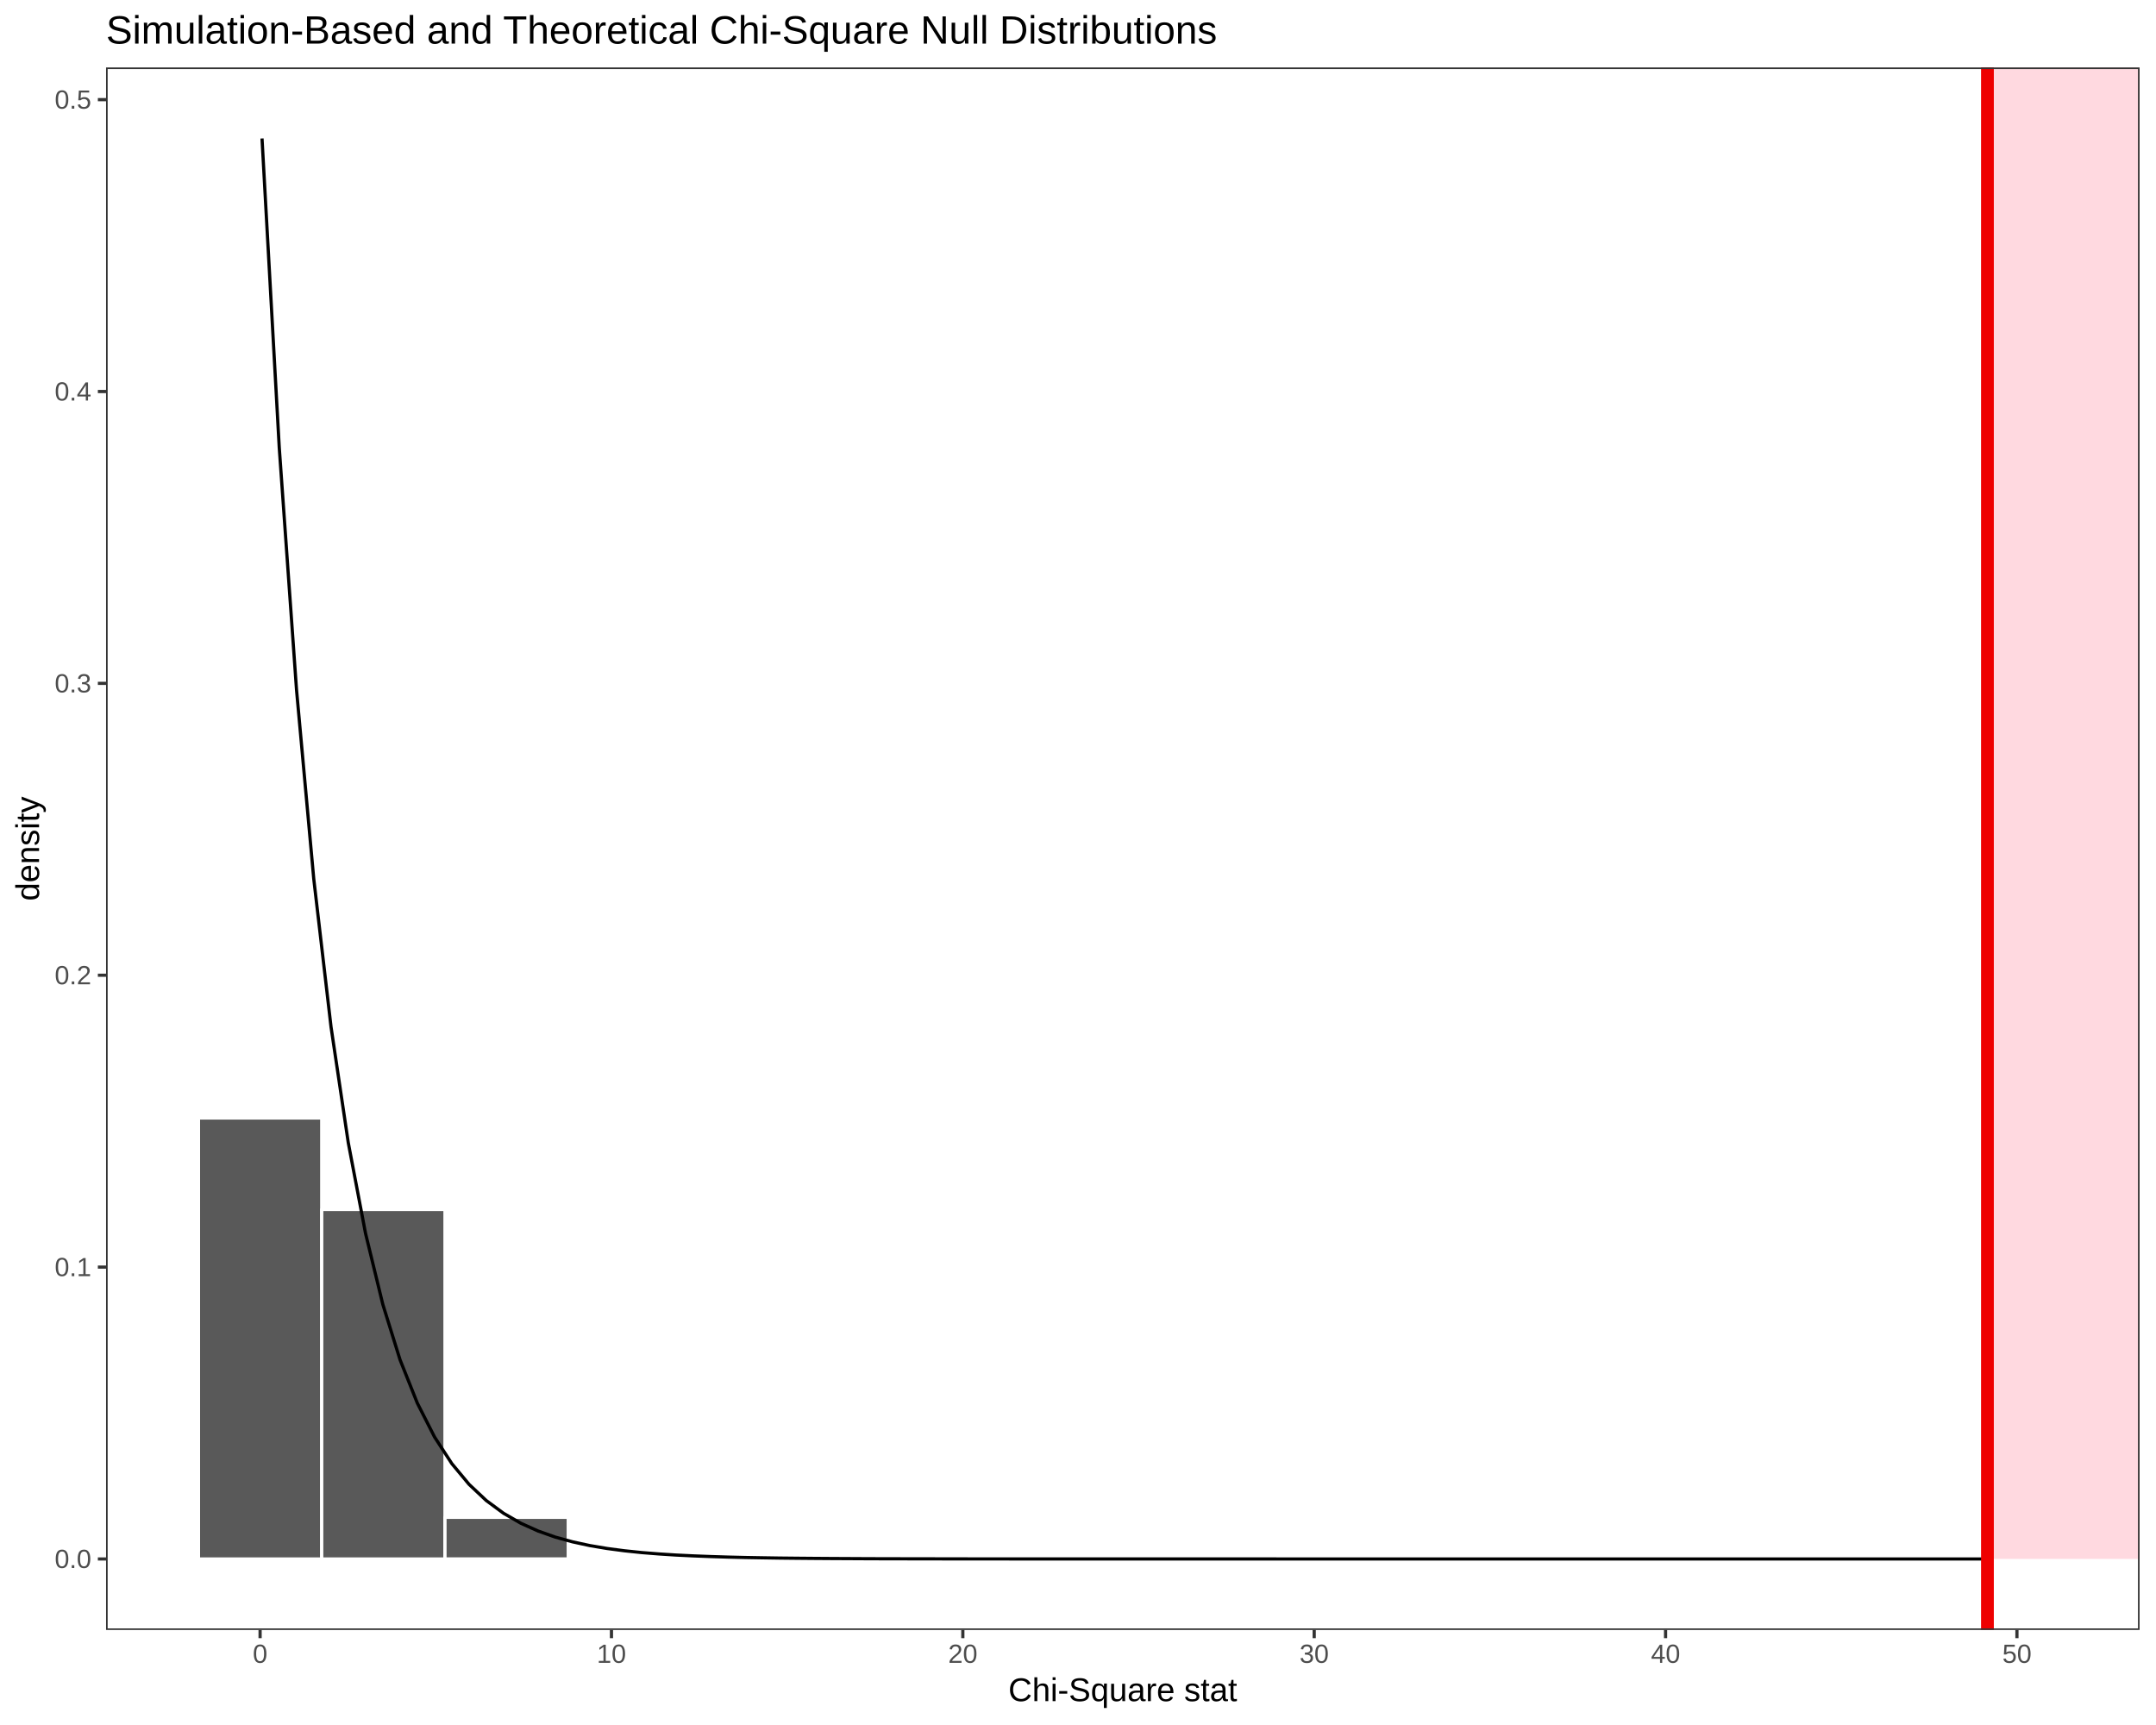
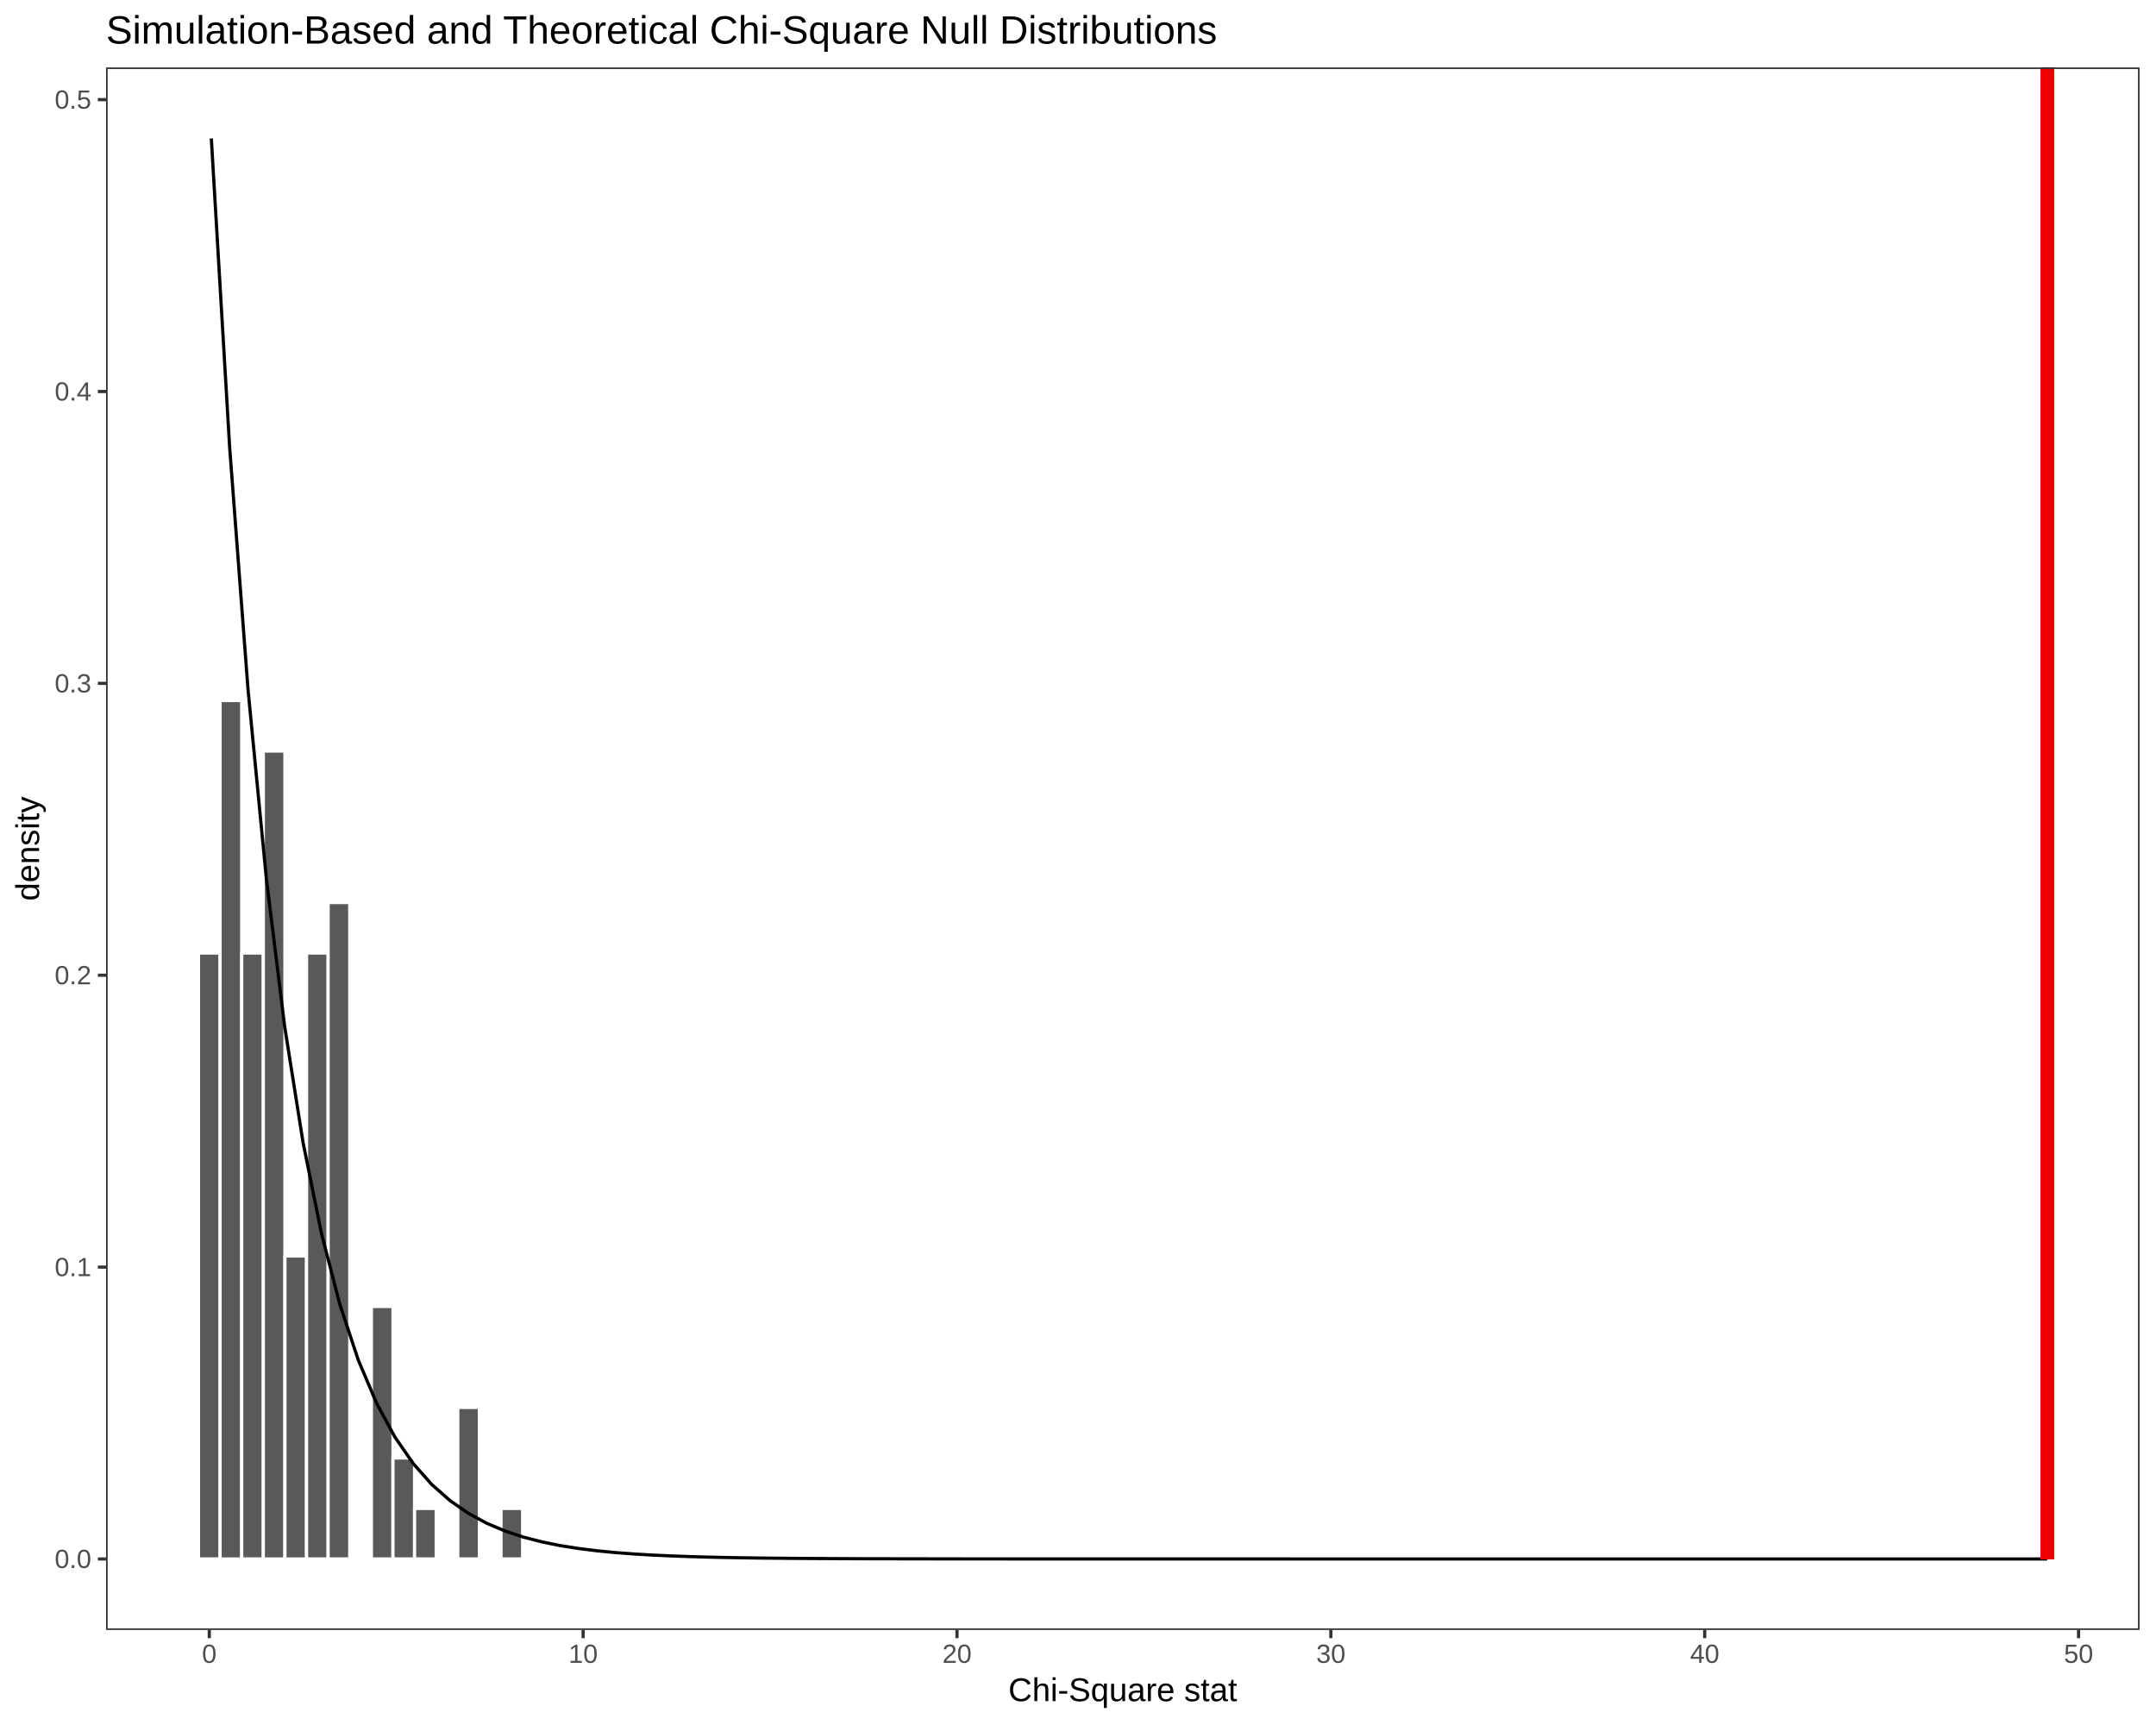
<svg xmlns="http://www.w3.org/2000/svg" viewBox="0 0 720.00 576.00">
  <defs>
    <style type="text/css">
    line, polyline, polygon, path, rect, circle {
      fill: none;
      stroke: #000000;
      stroke-linecap: round;
      stroke-linejoin: round;
      stroke-miterlimit: 10.00;
    }
  </style>
  </defs>
  <rect width="100%" height="100%" style="stroke: none; fill: #FFFFFF;" />
  <rect x="0.00" y="0.00" width="720.00" height="576.00" style="stroke-width: 1.07; stroke: #FFFFFF; fill: #FFFFFF;" />
  <defs>
    <clipPath id="cpMzUuNDJ8NzE0LjUyfDU0NC4yN3wyMi41Mg==">
      <rect x="35.42" y="22.52" width="679.10" height="521.75" />
    </clipPath>
  </defs>
  <rect x="35.42" y="22.52" width="679.10" height="521.75" style="stroke-width: 1.07; stroke: none; fill: #FFFFFF;" clip-path="url(#cpMzUuNDJ8NzE0LjUyfDU0NC4yN3wyMi41Mg==)" />
-   <rect x="66.28" y="373.30" width="41.16" height="147.26" style="stroke-width: 1.07; stroke: #FFFFFF; stroke-linecap: butt; fill: #595959;" clip-path="url(#cpMzUuNDJ8NzE0LjUyfDU0NC4yN3wyMi41Mg==)" />
-   <rect x="107.44" y="403.86" width="41.16" height="116.70" style="stroke-width: 1.07; stroke: #FFFFFF; stroke-linecap: butt; fill: #595959;" clip-path="url(#cpMzUuNDJ8NzE0LjUyfDU0NC4yN3wyMi41Mg==)" />
-   <rect x="148.60" y="506.66" width="41.16" height="13.89" style="stroke-width: 1.07; stroke: #FFFFFF; stroke-linecap: butt; fill: #595959;" clip-path="url(#cpMzUuNDJ8NzE0LjUyfDU0NC4yN3wyMi41Mg==)" />
-   <rect x="189.76" y="520.56" width="41.16" height="0.00" style="stroke-width: 1.07; stroke: #FFFFFF; stroke-linecap: butt; fill: #595959;" clip-path="url(#cpMzUuNDJ8NzE0LjUyfDU0NC4yN3wyMi41Mg==)" />
-   <rect x="230.92" y="520.56" width="41.16" height="0.00" style="stroke-width: 1.07; stroke: #FFFFFF; stroke-linecap: butt; fill: #595959;" clip-path="url(#cpMzUuNDJ8NzE0LjUyfDU0NC4yN3wyMi41Mg==)" />
-   <rect x="272.07" y="520.56" width="41.16" height="0.00" style="stroke-width: 1.07; stroke: #FFFFFF; stroke-linecap: butt; fill: #595959;" clip-path="url(#cpMzUuNDJ8NzE0LjUyfDU0NC4yN3wyMi41Mg==)" />
-   <rect x="313.23" y="520.56" width="41.16" height="0.00" style="stroke-width: 1.07; stroke: #FFFFFF; stroke-linecap: butt; fill: #595959;" clip-path="url(#cpMzUuNDJ8NzE0LjUyfDU0NC4yN3wyMi41Mg==)" />
-   <rect x="354.39" y="520.56" width="41.16" height="0.00" style="stroke-width: 1.07; stroke: #FFFFFF; stroke-linecap: butt; fill: #595959;" clip-path="url(#cpMzUuNDJ8NzE0LjUyfDU0NC4yN3wyMi41Mg==)" />
-   <rect x="395.55" y="520.56" width="41.16" height="0.00" style="stroke-width: 1.07; stroke: #FFFFFF; stroke-linecap: butt; fill: #595959;" clip-path="url(#cpMzUuNDJ8NzE0LjUyfDU0NC4yN3wyMi41Mg==)" />
-   <rect x="436.71" y="520.56" width="41.16" height="0.00" style="stroke-width: 1.07; stroke: #FFFFFF; stroke-linecap: butt; fill: #595959;" clip-path="url(#cpMzUuNDJ8NzE0LjUyfDU0NC4yN3wyMi41Mg==)" />
-   <rect x="477.86" y="520.56" width="41.16" height="0.00" style="stroke-width: 1.07; stroke: #FFFFFF; stroke-linecap: butt; fill: #595959;" clip-path="url(#cpMzUuNDJ8NzE0LjUyfDU0NC4yN3wyMi41Mg==)" />
-   <rect x="519.02" y="520.56" width="41.16" height="0.00" style="stroke-width: 1.07; stroke: #FFFFFF; stroke-linecap: butt; fill: #595959;" clip-path="url(#cpMzUuNDJ8NzE0LjUyfDU0NC4yN3wyMi41Mg==)" />
-   <rect x="560.18" y="520.56" width="41.16" height="0.00" style="stroke-width: 1.07; stroke: #FFFFFF; stroke-linecap: butt; fill: #595959;" clip-path="url(#cpMzUuNDJ8NzE0LjUyfDU0NC4yN3wyMi41Mg==)" />
-   <rect x="601.34" y="520.56" width="41.16" height="0.00" style="stroke-width: 1.07; stroke: #FFFFFF; stroke-linecap: butt; fill: #595959;" clip-path="url(#cpMzUuNDJ8NzE0LjUyfDU0NC4yN3wyMi41Mg==)" />
-   <rect x="642.49" y="520.56" width="41.16" height="0.00" style="stroke-width: 1.07; stroke: #FFFFFF; stroke-linecap: butt; fill: #595959;" clip-path="url(#cpMzUuNDJ8NzE0LjUyfDU0NC4yN3wyMi41Mg==)" />
-   <polyline points="87.50,46.24 93.26,149.50 99.02,230.28 104.78,293.48 110.55,342.92 116.31,381.59 122.07,411.84 127.83,435.51 133.59,454.03 139.36,468.51 145.12,479.84 150.88,488.71 156.64,495.64 162.40,501.06 168.17,505.31 173.93,508.63 179.69,511.22 185.45,513.26 191.21,514.84 196.98,516.09 202.74,517.06 208.50,517.82 214.26,518.42 220.02,518.88 225.79,519.25 231.55,519.53 237.31,519.75 243.07,519.93 248.84,520.07 254.60,520.17 260.36,520.26 266.12,520.32 271.88,520.37 277.65,520.41 283.41,520.44 289.17,520.47 294.93,520.49 300.69,520.50 306.46,520.51 312.22,520.52 317.98,520.53 323.74,520.54 329.50,520.54 335.27,520.54 341.03,520.55 346.79,520.55 352.55,520.55 358.32,520.55 364.08,520.55 369.84,520.55 375.60,520.55 381.36,520.55 387.13,520.55 392.89,520.55 398.65,520.55 404.41,520.55 410.17,520.55 415.94,520.55 421.70,520.55 427.46,520.56 433.22,520.56 438.98,520.56 444.75,520.56 450.51,520.56 456.27,520.56 462.03,520.56 467.79,520.56 473.56,520.56 479.32,520.56 485.08,520.56 490.84,520.56 496.61,520.56 502.37,520.56 508.13,520.56 513.89,520.56 519.65,520.56 525.42,520.56 531.18,520.56 536.94,520.56 542.70,520.56 548.46,520.56 554.23,520.56 559.99,520.56 565.75,520.56 571.51,520.56 577.27,520.56 583.04,520.56 588.80,520.56 594.56,520.56 600.32,520.56 606.09,520.56 611.85,520.56 617.61,520.56 623.37,520.56 629.13,520.56 634.90,520.56 640.66,520.56 646.42,520.56 652.18,520.56 657.94,520.56 663.71,520.56 " style="stroke-width: 1.07; stroke-linecap: butt;" clip-path="url(#cpMzUuNDJ8NzE0LjUyfDU0NC4yN3wyMi41Mg==)" />
-   <rect x="663.71" y="22.52" width="50.81" height="498.03" style="stroke-width: 1.07; stroke: none; stroke-linecap: butt; fill: #FFC0CB; fill-opacity: 0.60;" clip-path="url(#cpMzUuNDJ8NzE0LjUyfDU0NC4yN3wyMi41Mg==)" />
-   <line x1="663.71" y1="544.27" x2="663.71" y2="22.52" style="stroke-width: 4.27; stroke: #EE0000; stroke-linecap: butt;" clip-path="url(#cpMzUuNDJ8NzE0LjUyfDU0NC4yN3wyMi41Mg==)" />
+   <rect x="66.28" y="318.22" width="7.22" height="202.33" style="stroke-width: 1.07; stroke: #FFFFFF; stroke-linecap: butt; fill: #595959;" clip-path="url(#cpMzUuNDJ8NzE0LjUyfDU0NC4yN3wyMi41Mg==)" />
+   <rect x="73.50" y="233.92" width="7.22" height="286.64" style="stroke-width: 1.07; stroke: #FFFFFF; stroke-linecap: butt; fill: #595959;" clip-path="url(#cpMzUuNDJ8NzE0LjUyfDU0NC4yN3wyMi41Mg==)" />
+   <rect x="80.72" y="318.22" width="7.22" height="202.33" style="stroke-width: 1.07; stroke: #FFFFFF; stroke-linecap: butt; fill: #595959;" clip-path="url(#cpMzUuNDJ8NzE0LjUyfDU0NC4yN3wyMi41Mg==)" />
+   <rect x="87.93" y="250.78" width="7.22" height="269.78" style="stroke-width: 1.07; stroke: #FFFFFF; stroke-linecap: butt; fill: #595959;" clip-path="url(#cpMzUuNDJ8NzE0LjUyfDU0NC4yN3wyMi41Mg==)" />
+   <rect x="95.15" y="419.39" width="7.22" height="101.17" style="stroke-width: 1.07; stroke: #FFFFFF; stroke-linecap: butt; fill: #595959;" clip-path="url(#cpMzUuNDJ8NzE0LjUyfDU0NC4yN3wyMi41Mg==)" />
+   <rect x="102.37" y="318.22" width="7.22" height="202.33" style="stroke-width: 1.07; stroke: #FFFFFF; stroke-linecap: butt; fill: #595959;" clip-path="url(#cpMzUuNDJ8NzE0LjUyfDU0NC4yN3wyMi41Mg==)" />
+   <rect x="109.58" y="301.36" width="7.22" height="219.19" style="stroke-width: 1.07; stroke: #FFFFFF; stroke-linecap: butt; fill: #595959;" clip-path="url(#cpMzUuNDJ8NzE0LjUyfDU0NC4yN3wyMi41Mg==)" />
+   <rect x="116.80" y="520.56" width="7.22" height="0.00" style="stroke-width: 1.07; stroke: #FFFFFF; stroke-linecap: butt; fill: #595959;" clip-path="url(#cpMzUuNDJ8NzE0LjUyfDU0NC4yN3wyMi41Mg==)" />
+   <rect x="124.02" y="436.25" width="7.22" height="84.30" style="stroke-width: 1.07; stroke: #FFFFFF; stroke-linecap: butt; fill: #595959;" clip-path="url(#cpMzUuNDJ8NzE0LjUyfDU0NC4yN3wyMi41Mg==)" />
+   <rect x="131.23" y="486.83" width="7.22" height="33.72" style="stroke-width: 1.07; stroke: #FFFFFF; stroke-linecap: butt; fill: #595959;" clip-path="url(#cpMzUuNDJ8NzE0LjUyfDU0NC4yN3wyMi41Mg==)" />
+   <rect x="138.45" y="503.69" width="7.22" height="16.86" style="stroke-width: 1.07; stroke: #FFFFFF; stroke-linecap: butt; fill: #595959;" clip-path="url(#cpMzUuNDJ8NzE0LjUyfDU0NC4yN3wyMi41Mg==)" />
+   <rect x="145.66" y="520.56" width="7.22" height="0.00" style="stroke-width: 1.07; stroke: #FFFFFF; stroke-linecap: butt; fill: #595959;" clip-path="url(#cpMzUuNDJ8NzE0LjUyfDU0NC4yN3wyMi41Mg==)" />
+   <rect x="152.88" y="469.97" width="7.22" height="50.58" style="stroke-width: 1.07; stroke: #FFFFFF; stroke-linecap: butt; fill: #595959;" clip-path="url(#cpMzUuNDJ8NzE0LjUyfDU0NC4yN3wyMi41Mg==)" />
+   <rect x="160.10" y="520.56" width="7.22" height="0.00" style="stroke-width: 1.07; stroke: #FFFFFF; stroke-linecap: butt; fill: #595959;" clip-path="url(#cpMzUuNDJ8NzE0LjUyfDU0NC4yN3wyMi41Mg==)" />
+   <rect x="167.31" y="503.69" width="7.22" height="16.86" style="stroke-width: 1.07; stroke: #FFFFFF; stroke-linecap: butt; fill: #595959;" clip-path="url(#cpMzUuNDJ8NzE0LjUyfDU0NC4yN3wyMi41Mg==)" />
+   <polyline points="70.57,46.24 76.70,149.50 82.83,230.28 88.96,293.48 95.09,342.92 101.22,381.59 107.35,411.84 113.48,435.51 119.61,454.03 125.74,468.51 131.87,479.84 138.01,488.71 144.14,495.64 150.27,501.06 156.40,505.31 162.53,508.63 168.66,511.22 174.79,513.26 180.92,514.84 187.05,516.09 193.18,517.06 199.31,517.82 205.45,518.42 211.58,518.88 217.71,519.25 223.84,519.53 229.97,519.75 236.10,519.93 242.23,520.07 248.36,520.17 254.49,520.26 260.62,520.32 266.75,520.37 272.88,520.41 279.02,520.44 285.15,520.47 291.28,520.49 297.41,520.50 303.54,520.51 309.67,520.52 315.80,520.53 321.93,520.54 328.06,520.54 334.19,520.54 340.32,520.55 346.45,520.55 352.59,520.55 358.72,520.55 364.85,520.55 370.98,520.55 377.11,520.55 383.24,520.55 389.37,520.55 395.50,520.55 401.63,520.55 407.76,520.55 413.89,520.55 420.03,520.55 426.16,520.55 432.29,520.56 438.42,520.56 444.55,520.56 450.68,520.56 456.81,520.56 462.94,520.56 469.07,520.56 475.20,520.56 481.33,520.56 487.46,520.56 493.60,520.56 499.73,520.56 505.86,520.56 511.99,520.56 518.12,520.56 524.25,520.56 530.38,520.56 536.51,520.56 542.64,520.56 548.77,520.56 554.90,520.56 561.04,520.56 567.17,520.56 573.30,520.56 579.43,520.56 585.56,520.56 591.69,520.56 597.82,520.56 603.95,520.56 610.08,520.56 616.21,520.56 622.34,520.56 628.47,520.56 634.61,520.56 640.74,520.56 646.87,520.56 653.00,520.56 659.13,520.56 665.26,520.56 671.39,520.56 677.52,520.56 683.65,520.56 " style="stroke-width: 1.07; stroke-linecap: butt;" clip-path="url(#cpMzUuNDJ8NzE0LjUyfDU0NC4yN3wyMi41Mg==)" />
+   <polygon points="683.65,520.56 683.65,520.56 " style="stroke-width: 1.07; stroke: none; fill: #FFC0CB; fill-opacity: 0.60;" clip-path="url(#cpMzUuNDJ8NzE0LjUyfDU0NC4yN3wyMi41Mg==)" />
+   <line x1="683.65" y1="520.56" x2="683.65" y2="22.52" style="stroke-width: 4.27; stroke: #EE0000; stroke-linecap: butt;" clip-path="url(#cpMzUuNDJ8NzE0LjUyfDU0NC4yN3wyMi41Mg==)" />
+   <line x1="683.65" y1="520.56" x2="683.65" y2="22.52" style="stroke-width: 4.27; stroke: #EE0000; stroke-linecap: butt;" clip-path="url(#cpMzUuNDJ8NzE0LjUyfDU0NC4yN3wyMi41Mg==)" />
+   <line x1="683.65" y1="520.56" x2="683.65" y2="22.52" style="stroke-width: 4.27; stroke: #EE0000; stroke-linecap: butt;" clip-path="url(#cpMzUuNDJ8NzE0LjUyfDU0NC4yN3wyMi41Mg==)" />
+   <line x1="683.65" y1="520.56" x2="683.65" y2="22.52" style="stroke-width: 4.27; stroke: #EE0000; stroke-linecap: butt;" clip-path="url(#cpMzUuNDJ8NzE0LjUyfDU0NC4yN3wyMi41Mg==)" />
+   <line x1="683.65" y1="520.56" x2="683.65" y2="22.52" style="stroke-width: 4.27; stroke: #EE0000; stroke-linecap: butt;" clip-path="url(#cpMzUuNDJ8NzE0LjUyfDU0NC4yN3wyMi41Mg==)" />
+   <line x1="683.65" y1="520.56" x2="683.65" y2="22.52" style="stroke-width: 4.27; stroke: #EE0000; stroke-linecap: butt;" clip-path="url(#cpMzUuNDJ8NzE0LjUyfDU0NC4yN3wyMi41Mg==)" />
+   <line x1="683.65" y1="520.56" x2="683.65" y2="22.52" style="stroke-width: 4.27; stroke: #EE0000; stroke-linecap: butt;" clip-path="url(#cpMzUuNDJ8NzE0LjUyfDU0NC4yN3wyMi41Mg==)" />
+   <line x1="683.65" y1="520.56" x2="683.65" y2="22.52" style="stroke-width: 4.27; stroke: #EE0000; stroke-linecap: butt;" clip-path="url(#cpMzUuNDJ8NzE0LjUyfDU0NC4yN3wyMi41Mg==)" />
+   <line x1="683.65" y1="520.56" x2="683.65" y2="22.52" style="stroke-width: 4.27; stroke: #EE0000; stroke-linecap: butt;" clip-path="url(#cpMzUuNDJ8NzE0LjUyfDU0NC4yN3wyMi41Mg==)" />
+   <line x1="683.65" y1="520.56" x2="683.65" y2="22.52" style="stroke-width: 4.27; stroke: #EE0000; stroke-linecap: butt;" clip-path="url(#cpMzUuNDJ8NzE0LjUyfDU0NC4yN3wyMi41Mg==)" />
+   <line x1="683.65" y1="520.56" x2="683.65" y2="22.52" style="stroke-width: 4.27; stroke: #EE0000; stroke-linecap: butt;" clip-path="url(#cpMzUuNDJ8NzE0LjUyfDU0NC4yN3wyMi41Mg==)" />
+   <line x1="683.65" y1="520.56" x2="683.65" y2="22.52" style="stroke-width: 4.27; stroke: #EE0000; stroke-linecap: butt;" clip-path="url(#cpMzUuNDJ8NzE0LjUyfDU0NC4yN3wyMi41Mg==)" />
+   <line x1="683.65" y1="520.56" x2="683.65" y2="22.52" style="stroke-width: 4.27; stroke: #EE0000; stroke-linecap: butt;" clip-path="url(#cpMzUuNDJ8NzE0LjUyfDU0NC4yN3wyMi41Mg==)" />
+   <line x1="683.65" y1="520.56" x2="683.65" y2="22.52" style="stroke-width: 4.27; stroke: #EE0000; stroke-linecap: butt;" clip-path="url(#cpMzUuNDJ8NzE0LjUyfDU0NC4yN3wyMi41Mg==)" />
+   <line x1="683.65" y1="520.56" x2="683.65" y2="22.52" style="stroke-width: 4.27; stroke: #EE0000; stroke-linecap: butt;" clip-path="url(#cpMzUuNDJ8NzE0LjUyfDU0NC4yN3wyMi41Mg==)" />
+   <line x1="683.65" y1="520.56" x2="683.65" y2="22.52" style="stroke-width: 4.27; stroke: #EE0000; stroke-linecap: butt;" clip-path="url(#cpMzUuNDJ8NzE0LjUyfDU0NC4yN3wyMi41Mg==)" />
+   <line x1="683.65" y1="520.56" x2="683.65" y2="22.52" style="stroke-width: 4.27; stroke: #EE0000; stroke-linecap: butt;" clip-path="url(#cpMzUuNDJ8NzE0LjUyfDU0NC4yN3wyMi41Mg==)" />
+   <line x1="683.65" y1="520.56" x2="683.65" y2="22.52" style="stroke-width: 4.27; stroke: #EE0000; stroke-linecap: butt;" clip-path="url(#cpMzUuNDJ8NzE0LjUyfDU0NC4yN3wyMi41Mg==)" />
+   <line x1="683.65" y1="520.56" x2="683.65" y2="22.52" style="stroke-width: 4.27; stroke: #EE0000; stroke-linecap: butt;" clip-path="url(#cpMzUuNDJ8NzE0LjUyfDU0NC4yN3wyMi41Mg==)" />
+   <line x1="683.65" y1="520.56" x2="683.65" y2="22.52" style="stroke-width: 4.27; stroke: #EE0000; stroke-linecap: butt;" clip-path="url(#cpMzUuNDJ8NzE0LjUyfDU0NC4yN3wyMi41Mg==)" />
+   <line x1="683.65" y1="520.56" x2="683.65" y2="22.52" style="stroke-width: 4.27; stroke: #EE0000; stroke-linecap: butt;" clip-path="url(#cpMzUuNDJ8NzE0LjUyfDU0NC4yN3wyMi41Mg==)" />
+   <line x1="683.65" y1="520.56" x2="683.65" y2="22.52" style="stroke-width: 4.27; stroke: #EE0000; stroke-linecap: butt;" clip-path="url(#cpMzUuNDJ8NzE0LjUyfDU0NC4yN3wyMi41Mg==)" />
+   <line x1="683.65" y1="520.56" x2="683.65" y2="22.52" style="stroke-width: 4.27; stroke: #EE0000; stroke-linecap: butt;" clip-path="url(#cpMzUuNDJ8NzE0LjUyfDU0NC4yN3wyMi41Mg==)" />
+   <line x1="683.65" y1="520.56" x2="683.65" y2="22.52" style="stroke-width: 4.27; stroke: #EE0000; stroke-linecap: butt;" clip-path="url(#cpMzUuNDJ8NzE0LjUyfDU0NC4yN3wyMi41Mg==)" />
+   <line x1="683.65" y1="520.56" x2="683.65" y2="22.52" style="stroke-width: 4.27; stroke: #EE0000; stroke-linecap: butt;" clip-path="url(#cpMzUuNDJ8NzE0LjUyfDU0NC4yN3wyMi41Mg==)" />
+   <line x1="683.65" y1="520.56" x2="683.65" y2="22.52" style="stroke-width: 4.27; stroke: #EE0000; stroke-linecap: butt;" clip-path="url(#cpMzUuNDJ8NzE0LjUyfDU0NC4yN3wyMi41Mg==)" />
+   <line x1="683.65" y1="520.56" x2="683.65" y2="22.52" style="stroke-width: 4.27; stroke: #EE0000; stroke-linecap: butt;" clip-path="url(#cpMzUuNDJ8NzE0LjUyfDU0NC4yN3wyMi41Mg==)" />
+   <line x1="683.65" y1="520.56" x2="683.65" y2="22.52" style="stroke-width: 4.27; stroke: #EE0000; stroke-linecap: butt;" clip-path="url(#cpMzUuNDJ8NzE0LjUyfDU0NC4yN3wyMi41Mg==)" />
+   <line x1="683.65" y1="520.56" x2="683.65" y2="22.52" style="stroke-width: 4.27; stroke: #EE0000; stroke-linecap: butt;" clip-path="url(#cpMzUuNDJ8NzE0LjUyfDU0NC4yN3wyMi41Mg==)" />
+   <line x1="683.65" y1="520.56" x2="683.65" y2="22.52" style="stroke-width: 4.27; stroke: #EE0000; stroke-linecap: butt;" clip-path="url(#cpMzUuNDJ8NzE0LjUyfDU0NC4yN3wyMi41Mg==)" />
+   <line x1="683.65" y1="520.56" x2="683.65" y2="22.52" style="stroke-width: 4.27; stroke: #EE0000; stroke-linecap: butt;" clip-path="url(#cpMzUuNDJ8NzE0LjUyfDU0NC4yN3wyMi41Mg==)" />
+   <line x1="683.65" y1="520.56" x2="683.65" y2="22.52" style="stroke-width: 4.27; stroke: #EE0000; stroke-linecap: butt;" clip-path="url(#cpMzUuNDJ8NzE0LjUyfDU0NC4yN3wyMi41Mg==)" />
+   <line x1="683.65" y1="520.56" x2="683.65" y2="22.52" style="stroke-width: 4.27; stroke: #EE0000; stroke-linecap: butt;" clip-path="url(#cpMzUuNDJ8NzE0LjUyfDU0NC4yN3wyMi41Mg==)" />
+   <line x1="683.65" y1="520.56" x2="683.65" y2="22.52" style="stroke-width: 4.27; stroke: #EE0000; stroke-linecap: butt;" clip-path="url(#cpMzUuNDJ8NzE0LjUyfDU0NC4yN3wyMi41Mg==)" />
+   <line x1="683.65" y1="520.56" x2="683.65" y2="22.52" style="stroke-width: 4.27; stroke: #EE0000; stroke-linecap: butt;" clip-path="url(#cpMzUuNDJ8NzE0LjUyfDU0NC4yN3wyMi41Mg==)" />
+   <line x1="683.65" y1="520.56" x2="683.65" y2="22.52" style="stroke-width: 4.27; stroke: #EE0000; stroke-linecap: butt;" clip-path="url(#cpMzUuNDJ8NzE0LjUyfDU0NC4yN3wyMi41Mg==)" />
+   <line x1="683.65" y1="520.56" x2="683.65" y2="22.52" style="stroke-width: 4.27; stroke: #EE0000; stroke-linecap: butt;" clip-path="url(#cpMzUuNDJ8NzE0LjUyfDU0NC4yN3wyMi41Mg==)" />
+   <line x1="683.65" y1="520.56" x2="683.65" y2="22.52" style="stroke-width: 4.27; stroke: #EE0000; stroke-linecap: butt;" clip-path="url(#cpMzUuNDJ8NzE0LjUyfDU0NC4yN3wyMi41Mg==)" />
+   <line x1="683.65" y1="520.56" x2="683.65" y2="22.52" style="stroke-width: 4.27; stroke: #EE0000; stroke-linecap: butt;" clip-path="url(#cpMzUuNDJ8NzE0LjUyfDU0NC4yN3wyMi41Mg==)" />
+   <line x1="683.65" y1="520.56" x2="683.65" y2="22.52" style="stroke-width: 4.27; stroke: #EE0000; stroke-linecap: butt;" clip-path="url(#cpMzUuNDJ8NzE0LjUyfDU0NC4yN3wyMi41Mg==)" />
+   <line x1="683.65" y1="520.56" x2="683.65" y2="22.52" style="stroke-width: 4.27; stroke: #EE0000; stroke-linecap: butt;" clip-path="url(#cpMzUuNDJ8NzE0LjUyfDU0NC4yN3wyMi41Mg==)" />
+   <line x1="683.65" y1="520.56" x2="683.65" y2="22.52" style="stroke-width: 4.27; stroke: #EE0000; stroke-linecap: butt;" clip-path="url(#cpMzUuNDJ8NzE0LjUyfDU0NC4yN3wyMi41Mg==)" />
+   <line x1="683.65" y1="520.56" x2="683.65" y2="22.52" style="stroke-width: 4.27; stroke: #EE0000; stroke-linecap: butt;" clip-path="url(#cpMzUuNDJ8NzE0LjUyfDU0NC4yN3wyMi41Mg==)" />
+   <line x1="683.65" y1="520.56" x2="683.65" y2="22.52" style="stroke-width: 4.27; stroke: #EE0000; stroke-linecap: butt;" clip-path="url(#cpMzUuNDJ8NzE0LjUyfDU0NC4yN3wyMi41Mg==)" />
+   <line x1="683.65" y1="520.56" x2="683.65" y2="22.52" style="stroke-width: 4.27; stroke: #EE0000; stroke-linecap: butt;" clip-path="url(#cpMzUuNDJ8NzE0LjUyfDU0NC4yN3wyMi41Mg==)" />
+   <line x1="683.65" y1="520.56" x2="683.65" y2="22.52" style="stroke-width: 4.27; stroke: #EE0000; stroke-linecap: butt;" clip-path="url(#cpMzUuNDJ8NzE0LjUyfDU0NC4yN3wyMi41Mg==)" />
+   <line x1="683.65" y1="520.56" x2="683.65" y2="22.52" style="stroke-width: 4.27; stroke: #EE0000; stroke-linecap: butt;" clip-path="url(#cpMzUuNDJ8NzE0LjUyfDU0NC4yN3wyMi41Mg==)" />
+   <line x1="683.65" y1="520.56" x2="683.65" y2="22.52" style="stroke-width: 4.27; stroke: #EE0000; stroke-linecap: butt;" clip-path="url(#cpMzUuNDJ8NzE0LjUyfDU0NC4yN3wyMi41Mg==)" />
+   <line x1="683.65" y1="520.56" x2="683.65" y2="22.52" style="stroke-width: 4.27; stroke: #EE0000; stroke-linecap: butt;" clip-path="url(#cpMzUuNDJ8NzE0LjUyfDU0NC4yN3wyMi41Mg==)" />
+   <line x1="683.65" y1="520.56" x2="683.65" y2="22.52" style="stroke-width: 4.27; stroke: #EE0000; stroke-linecap: butt;" clip-path="url(#cpMzUuNDJ8NzE0LjUyfDU0NC4yN3wyMi41Mg==)" />
+   <line x1="683.65" y1="520.56" x2="683.65" y2="22.52" style="stroke-width: 4.27; stroke: #EE0000; stroke-linecap: butt;" clip-path="url(#cpMzUuNDJ8NzE0LjUyfDU0NC4yN3wyMi41Mg==)" />
+   <line x1="683.65" y1="520.56" x2="683.65" y2="22.52" style="stroke-width: 4.27; stroke: #EE0000; stroke-linecap: butt;" clip-path="url(#cpMzUuNDJ8NzE0LjUyfDU0NC4yN3wyMi41Mg==)" />
+   <line x1="683.65" y1="520.56" x2="683.65" y2="22.52" style="stroke-width: 4.27; stroke: #EE0000; stroke-linecap: butt;" clip-path="url(#cpMzUuNDJ8NzE0LjUyfDU0NC4yN3wyMi41Mg==)" />
+   <line x1="683.65" y1="520.56" x2="683.65" y2="22.52" style="stroke-width: 4.27; stroke: #EE0000; stroke-linecap: butt;" clip-path="url(#cpMzUuNDJ8NzE0LjUyfDU0NC4yN3wyMi41Mg==)" />
+   <line x1="683.65" y1="520.56" x2="683.65" y2="22.52" style="stroke-width: 4.27; stroke: #EE0000; stroke-linecap: butt;" clip-path="url(#cpMzUuNDJ8NzE0LjUyfDU0NC4yN3wyMi41Mg==)" />
+   <line x1="683.65" y1="520.56" x2="683.65" y2="22.52" style="stroke-width: 4.27; stroke: #EE0000; stroke-linecap: butt;" clip-path="url(#cpMzUuNDJ8NzE0LjUyfDU0NC4yN3wyMi41Mg==)" />
+   <line x1="683.65" y1="520.56" x2="683.65" y2="22.52" style="stroke-width: 4.27; stroke: #EE0000; stroke-linecap: butt;" clip-path="url(#cpMzUuNDJ8NzE0LjUyfDU0NC4yN3wyMi41Mg==)" />
+   <line x1="683.65" y1="520.56" x2="683.65" y2="22.52" style="stroke-width: 4.27; stroke: #EE0000; stroke-linecap: butt;" clip-path="url(#cpMzUuNDJ8NzE0LjUyfDU0NC4yN3wyMi41Mg==)" />
+   <line x1="683.65" y1="520.56" x2="683.65" y2="22.52" style="stroke-width: 4.27; stroke: #EE0000; stroke-linecap: butt;" clip-path="url(#cpMzUuNDJ8NzE0LjUyfDU0NC4yN3wyMi41Mg==)" />
+   <line x1="683.65" y1="520.56" x2="683.65" y2="22.52" style="stroke-width: 4.27; stroke: #EE0000; stroke-linecap: butt;" clip-path="url(#cpMzUuNDJ8NzE0LjUyfDU0NC4yN3wyMi41Mg==)" />
+   <line x1="683.65" y1="520.56" x2="683.65" y2="22.52" style="stroke-width: 4.27; stroke: #EE0000; stroke-linecap: butt;" clip-path="url(#cpMzUuNDJ8NzE0LjUyfDU0NC4yN3wyMi41Mg==)" />
+   <line x1="683.65" y1="520.56" x2="683.65" y2="22.52" style="stroke-width: 4.27; stroke: #EE0000; stroke-linecap: butt;" clip-path="url(#cpMzUuNDJ8NzE0LjUyfDU0NC4yN3wyMi41Mg==)" />
+   <line x1="683.65" y1="520.56" x2="683.65" y2="22.52" style="stroke-width: 4.27; stroke: #EE0000; stroke-linecap: butt;" clip-path="url(#cpMzUuNDJ8NzE0LjUyfDU0NC4yN3wyMi41Mg==)" />
+   <line x1="683.65" y1="520.56" x2="683.65" y2="22.52" style="stroke-width: 4.27; stroke: #EE0000; stroke-linecap: butt;" clip-path="url(#cpMzUuNDJ8NzE0LjUyfDU0NC4yN3wyMi41Mg==)" />
+   <line x1="683.65" y1="520.56" x2="683.65" y2="22.52" style="stroke-width: 4.27; stroke: #EE0000; stroke-linecap: butt;" clip-path="url(#cpMzUuNDJ8NzE0LjUyfDU0NC4yN3wyMi41Mg==)" />
+   <line x1="683.65" y1="520.56" x2="683.65" y2="22.52" style="stroke-width: 4.27; stroke: #EE0000; stroke-linecap: butt;" clip-path="url(#cpMzUuNDJ8NzE0LjUyfDU0NC4yN3wyMi41Mg==)" />
+   <line x1="683.65" y1="520.56" x2="683.65" y2="22.52" style="stroke-width: 4.27; stroke: #EE0000; stroke-linecap: butt;" clip-path="url(#cpMzUuNDJ8NzE0LjUyfDU0NC4yN3wyMi41Mg==)" />
+   <line x1="683.65" y1="520.56" x2="683.65" y2="22.52" style="stroke-width: 4.27; stroke: #EE0000; stroke-linecap: butt;" clip-path="url(#cpMzUuNDJ8NzE0LjUyfDU0NC4yN3wyMi41Mg==)" />
+   <line x1="683.65" y1="520.56" x2="683.65" y2="22.52" style="stroke-width: 4.27; stroke: #EE0000; stroke-linecap: butt;" clip-path="url(#cpMzUuNDJ8NzE0LjUyfDU0NC4yN3wyMi41Mg==)" />
+   <line x1="683.65" y1="520.56" x2="683.65" y2="22.52" style="stroke-width: 4.27; stroke: #EE0000; stroke-linecap: butt;" clip-path="url(#cpMzUuNDJ8NzE0LjUyfDU0NC4yN3wyMi41Mg==)" />
+   <line x1="683.65" y1="520.56" x2="683.65" y2="22.52" style="stroke-width: 4.27; stroke: #EE0000; stroke-linecap: butt;" clip-path="url(#cpMzUuNDJ8NzE0LjUyfDU0NC4yN3wyMi41Mg==)" />
+   <line x1="683.65" y1="520.56" x2="683.65" y2="22.52" style="stroke-width: 4.27; stroke: #EE0000; stroke-linecap: butt;" clip-path="url(#cpMzUuNDJ8NzE0LjUyfDU0NC4yN3wyMi41Mg==)" />
+   <line x1="683.65" y1="520.56" x2="683.65" y2="22.52" style="stroke-width: 4.27; stroke: #EE0000; stroke-linecap: butt;" clip-path="url(#cpMzUuNDJ8NzE0LjUyfDU0NC4yN3wyMi41Mg==)" />
+   <line x1="683.65" y1="520.56" x2="683.65" y2="22.52" style="stroke-width: 4.27; stroke: #EE0000; stroke-linecap: butt;" clip-path="url(#cpMzUuNDJ8NzE0LjUyfDU0NC4yN3wyMi41Mg==)" />
+   <line x1="683.65" y1="520.56" x2="683.65" y2="22.52" style="stroke-width: 4.27; stroke: #EE0000; stroke-linecap: butt;" clip-path="url(#cpMzUuNDJ8NzE0LjUyfDU0NC4yN3wyMi41Mg==)" />
+   <line x1="683.65" y1="520.56" x2="683.65" y2="22.52" style="stroke-width: 4.27; stroke: #EE0000; stroke-linecap: butt;" clip-path="url(#cpMzUuNDJ8NzE0LjUyfDU0NC4yN3wyMi41Mg==)" />
+   <line x1="683.65" y1="520.56" x2="683.65" y2="22.52" style="stroke-width: 4.27; stroke: #EE0000; stroke-linecap: butt;" clip-path="url(#cpMzUuNDJ8NzE0LjUyfDU0NC4yN3wyMi41Mg==)" />
+   <line x1="683.65" y1="520.56" x2="683.65" y2="22.52" style="stroke-width: 4.27; stroke: #EE0000; stroke-linecap: butt;" clip-path="url(#cpMzUuNDJ8NzE0LjUyfDU0NC4yN3wyMi41Mg==)" />
+   <line x1="683.65" y1="520.56" x2="683.65" y2="22.52" style="stroke-width: 4.27; stroke: #EE0000; stroke-linecap: butt;" clip-path="url(#cpMzUuNDJ8NzE0LjUyfDU0NC4yN3wyMi41Mg==)" />
+   <line x1="683.65" y1="520.56" x2="683.65" y2="22.52" style="stroke-width: 4.27; stroke: #EE0000; stroke-linecap: butt;" clip-path="url(#cpMzUuNDJ8NzE0LjUyfDU0NC4yN3wyMi41Mg==)" />
+   <line x1="683.65" y1="520.56" x2="683.65" y2="22.52" style="stroke-width: 4.27; stroke: #EE0000; stroke-linecap: butt;" clip-path="url(#cpMzUuNDJ8NzE0LjUyfDU0NC4yN3wyMi41Mg==)" />
+   <line x1="683.65" y1="520.56" x2="683.65" y2="22.52" style="stroke-width: 4.27; stroke: #EE0000; stroke-linecap: butt;" clip-path="url(#cpMzUuNDJ8NzE0LjUyfDU0NC4yN3wyMi41Mg==)" />
+   <line x1="683.65" y1="520.56" x2="683.65" y2="22.52" style="stroke-width: 4.27; stroke: #EE0000; stroke-linecap: butt;" clip-path="url(#cpMzUuNDJ8NzE0LjUyfDU0NC4yN3wyMi41Mg==)" />
+   <line x1="683.65" y1="520.56" x2="683.65" y2="22.52" style="stroke-width: 4.27; stroke: #EE0000; stroke-linecap: butt;" clip-path="url(#cpMzUuNDJ8NzE0LjUyfDU0NC4yN3wyMi41Mg==)" />
+   <line x1="683.65" y1="520.56" x2="683.65" y2="22.52" style="stroke-width: 4.27; stroke: #EE0000; stroke-linecap: butt;" clip-path="url(#cpMzUuNDJ8NzE0LjUyfDU0NC4yN3wyMi41Mg==)" />
+   <line x1="683.65" y1="520.56" x2="683.65" y2="22.52" style="stroke-width: 4.27; stroke: #EE0000; stroke-linecap: butt;" clip-path="url(#cpMzUuNDJ8NzE0LjUyfDU0NC4yN3wyMi41Mg==)" />
+   <line x1="683.65" y1="520.56" x2="683.65" y2="22.52" style="stroke-width: 4.27; stroke: #EE0000; stroke-linecap: butt;" clip-path="url(#cpMzUuNDJ8NzE0LjUyfDU0NC4yN3wyMi41Mg==)" />
+   <line x1="683.65" y1="520.56" x2="683.65" y2="22.52" style="stroke-width: 4.27; stroke: #EE0000; stroke-linecap: butt;" clip-path="url(#cpMzUuNDJ8NzE0LjUyfDU0NC4yN3wyMi41Mg==)" />
+   <line x1="683.65" y1="520.56" x2="683.65" y2="22.52" style="stroke-width: 4.27; stroke: #EE0000; stroke-linecap: butt;" clip-path="url(#cpMzUuNDJ8NzE0LjUyfDU0NC4yN3wyMi41Mg==)" />
+   <line x1="683.65" y1="520.56" x2="683.65" y2="22.52" style="stroke-width: 4.27; stroke: #EE0000; stroke-linecap: butt;" clip-path="url(#cpMzUuNDJ8NzE0LjUyfDU0NC4yN3wyMi41Mg==)" />
+   <line x1="683.65" y1="520.56" x2="683.65" y2="22.52" style="stroke-width: 4.27; stroke: #EE0000; stroke-linecap: butt;" clip-path="url(#cpMzUuNDJ8NzE0LjUyfDU0NC4yN3wyMi41Mg==)" />
+   <line x1="683.65" y1="520.56" x2="683.65" y2="22.52" style="stroke-width: 4.27; stroke: #EE0000; stroke-linecap: butt;" clip-path="url(#cpMzUuNDJ8NzE0LjUyfDU0NC4yN3wyMi41Mg==)" />
+   <line x1="683.65" y1="520.56" x2="683.65" y2="22.52" style="stroke-width: 4.27; stroke: #EE0000; stroke-linecap: butt;" clip-path="url(#cpMzUuNDJ8NzE0LjUyfDU0NC4yN3wyMi41Mg==)" />
+   <line x1="683.65" y1="520.56" x2="683.65" y2="22.52" style="stroke-width: 4.27; stroke: #EE0000; stroke-linecap: butt;" clip-path="url(#cpMzUuNDJ8NzE0LjUyfDU0NC4yN3wyMi41Mg==)" />
+   <line x1="683.65" y1="520.56" x2="683.65" y2="22.52" style="stroke-width: 4.27; stroke: #EE0000; stroke-linecap: butt;" clip-path="url(#cpMzUuNDJ8NzE0LjUyfDU0NC4yN3wyMi41Mg==)" />
+   <line x1="683.65" y1="520.56" x2="683.65" y2="22.52" style="stroke-width: 4.27; stroke: #EE0000; stroke-linecap: butt;" clip-path="url(#cpMzUuNDJ8NzE0LjUyfDU0NC4yN3wyMi41Mg==)" />
+   <line x1="683.65" y1="520.56" x2="683.65" y2="22.52" style="stroke-width: 4.27; stroke: #EE0000; stroke-linecap: butt;" clip-path="url(#cpMzUuNDJ8NzE0LjUyfDU0NC4yN3wyMi41Mg==)" />
+   <line x1="683.65" y1="520.56" x2="683.65" y2="22.52" style="stroke-width: 4.27; stroke: #EE0000; stroke-linecap: butt;" clip-path="url(#cpMzUuNDJ8NzE0LjUyfDU0NC4yN3wyMi41Mg==)" />
+   <line x1="683.65" y1="520.56" x2="683.65" y2="22.52" style="stroke-width: 4.27; stroke: #EE0000; stroke-linecap: butt;" clip-path="url(#cpMzUuNDJ8NzE0LjUyfDU0NC4yN3wyMi41Mg==)" />
+   <line x1="683.65" y1="520.56" x2="683.65" y2="22.52" style="stroke-width: 4.27; stroke: #EE0000; stroke-linecap: butt;" clip-path="url(#cpMzUuNDJ8NzE0LjUyfDU0NC4yN3wyMi41Mg==)" />
  <rect x="35.42" y="22.52" width="679.10" height="521.75" style="stroke-width: 1.07; stroke: #333333;" clip-path="url(#cpMzUuNDJ8NzE0LjUyfDU0NC4yN3wyMi41Mg==)" />
  <defs>
    <clipPath id="cpMC4wMHw3MjAuMDB8NTc2LjAwfDAuMDA=">
      <rect x="0.00" y="0.00" width="720.00" height="576.00" />
    </clipPath>
  </defs>
  <g clip-path="url(#cpMC4wMHw3MjAuMDB8NTc2LjAwfDAuMDA=)">
    <text x="18.27" y="523.58" style="font-size: 8.80px; fill: #4D4D4D; font-family: Liberation Sans;" textLength="12.22px" lengthAdjust="spacingAndGlyphs">0.0</text>
  </g>
  <g clip-path="url(#cpMC4wMHw3MjAuMDB8NTc2LjAwfDAuMDA=)">
    <text x="18.27" y="426.12" style="font-size: 8.80px; fill: #4D4D4D; font-family: Liberation Sans;" textLength="12.22px" lengthAdjust="spacingAndGlyphs">0.1</text>
  </g>
  <g clip-path="url(#cpMC4wMHw3MjAuMDB8NTc2LjAwfDAuMDA=)">
    <text x="18.27" y="328.66" style="font-size: 8.80px; fill: #4D4D4D; font-family: Liberation Sans;" textLength="12.22px" lengthAdjust="spacingAndGlyphs">0.2</text>
  </g>
  <g clip-path="url(#cpMC4wMHw3MjAuMDB8NTc2LjAwfDAuMDA=)">
    <text x="18.27" y="231.21" style="font-size: 8.80px; fill: #4D4D4D; font-family: Liberation Sans;" textLength="12.22px" lengthAdjust="spacingAndGlyphs">0.3</text>
  </g>
  <g clip-path="url(#cpMC4wMHw3MjAuMDB8NTc2LjAwfDAuMDA=)">
    <text x="18.27" y="133.75" style="font-size: 8.80px; fill: #4D4D4D; font-family: Liberation Sans;" textLength="12.22px" lengthAdjust="spacingAndGlyphs">0.4</text>
  </g>
  <g clip-path="url(#cpMC4wMHw3MjAuMDB8NTc2LjAwfDAuMDA=)">
    <text x="18.27" y="36.29" style="font-size: 8.80px; fill: #4D4D4D; font-family: Liberation Sans;" textLength="12.22px" lengthAdjust="spacingAndGlyphs">0.5</text>
  </g>
  <polyline points="32.68,520.56 35.42,520.56 " style="stroke-width: 1.07; stroke: #333333; stroke-linecap: butt;" clip-path="url(#cpMC4wMHw3MjAuMDB8NTc2LjAwfDAuMDA=)" />
  <polyline points="32.68,423.10 35.42,423.10 " style="stroke-width: 1.07; stroke: #333333; stroke-linecap: butt;" clip-path="url(#cpMC4wMHw3MjAuMDB8NTc2LjAwfDAuMDA=)" />
  <polyline points="32.68,325.64 35.42,325.64 " style="stroke-width: 1.07; stroke: #333333; stroke-linecap: butt;" clip-path="url(#cpMC4wMHw3MjAuMDB8NTc2LjAwfDAuMDA=)" />
  <polyline points="32.68,228.18 35.42,228.18 " style="stroke-width: 1.07; stroke: #333333; stroke-linecap: butt;" clip-path="url(#cpMC4wMHw3MjAuMDB8NTc2LjAwfDAuMDA=)" />
  <polyline points="32.68,130.73 35.42,130.73 " style="stroke-width: 1.07; stroke: #333333; stroke-linecap: butt;" clip-path="url(#cpMC4wMHw3MjAuMDB8NTc2LjAwfDAuMDA=)" />
  <polyline points="32.68,33.27 35.42,33.27 " style="stroke-width: 1.07; stroke: #333333; stroke-linecap: butt;" clip-path="url(#cpMC4wMHw3MjAuMDB8NTc2LjAwfDAuMDA=)" />
-   <polyline points="86.86,547.01 86.86,544.27 " style="stroke-width: 1.07; stroke: #333333; stroke-linecap: butt;" clip-path="url(#cpMC4wMHw3MjAuMDB8NTc2LjAwfDAuMDA=)" />
-   <polyline points="204.20,547.01 204.20,544.27 " style="stroke-width: 1.07; stroke: #333333; stroke-linecap: butt;" clip-path="url(#cpMC4wMHw3MjAuMDB8NTc2LjAwfDAuMDA=)" />
-   <polyline points="321.54,547.01 321.54,544.27 " style="stroke-width: 1.07; stroke: #333333; stroke-linecap: butt;" clip-path="url(#cpMC4wMHw3MjAuMDB8NTc2LjAwfDAuMDA=)" />
-   <polyline points="438.88,547.01 438.88,544.27 " style="stroke-width: 1.07; stroke: #333333; stroke-linecap: butt;" clip-path="url(#cpMC4wMHw3MjAuMDB8NTc2LjAwfDAuMDA=)" />
-   <polyline points="556.22,547.01 556.22,544.27 " style="stroke-width: 1.07; stroke: #333333; stroke-linecap: butt;" clip-path="url(#cpMC4wMHw3MjAuMDB8NTc2LjAwfDAuMDA=)" />
-   <polyline points="673.56,547.01 673.56,544.27 " style="stroke-width: 1.07; stroke: #333333; stroke-linecap: butt;" clip-path="url(#cpMC4wMHw3MjAuMDB8NTc2LjAwfDAuMDA=)" />
-   <g clip-path="url(#cpMC4wMHw3MjAuMDB8NTc2LjAwfDAuMDA=)">
-     <text x="84.42" y="555.25" style="font-size: 8.80px; fill: #4D4D4D; font-family: Liberation Sans;" textLength="4.89px" lengthAdjust="spacingAndGlyphs">0</text>
-   </g>
-   <g clip-path="url(#cpMC4wMHw3MjAuMDB8NTc2LjAwfDAuMDA=)">
-     <text x="199.31" y="555.25" style="font-size: 8.80px; fill: #4D4D4D; font-family: Liberation Sans;" textLength="9.78px" lengthAdjust="spacingAndGlyphs">10</text>
-   </g>
-   <g clip-path="url(#cpMC4wMHw3MjAuMDB8NTc2LjAwfDAuMDA=)">
-     <text x="316.65" y="555.25" style="font-size: 8.80px; fill: #4D4D4D; font-family: Liberation Sans;" textLength="9.78px" lengthAdjust="spacingAndGlyphs">20</text>
-   </g>
-   <g clip-path="url(#cpMC4wMHw3MjAuMDB8NTc2LjAwfDAuMDA=)">
-     <text x="433.99" y="555.25" style="font-size: 8.80px; fill: #4D4D4D; font-family: Liberation Sans;" textLength="9.78px" lengthAdjust="spacingAndGlyphs">30</text>
-   </g>
-   <g clip-path="url(#cpMC4wMHw3MjAuMDB8NTc2LjAwfDAuMDA=)">
-     <text x="551.33" y="555.25" style="font-size: 8.80px; fill: #4D4D4D; font-family: Liberation Sans;" textLength="9.78px" lengthAdjust="spacingAndGlyphs">40</text>
-   </g>
-   <g clip-path="url(#cpMC4wMHw3MjAuMDB8NTc2LjAwfDAuMDA=)">
-     <text x="668.67" y="555.25" style="font-size: 8.80px; fill: #4D4D4D; font-family: Liberation Sans;" textLength="9.78px" lengthAdjust="spacingAndGlyphs">50</text>
+   <polyline points="69.89,547.01 69.89,544.27 " style="stroke-width: 1.07; stroke: #333333; stroke-linecap: butt;" clip-path="url(#cpMC4wMHw3MjAuMDB8NTc2LjAwfDAuMDA=)" />
+   <polyline points="194.74,547.01 194.74,544.27 " style="stroke-width: 1.07; stroke: #333333; stroke-linecap: butt;" clip-path="url(#cpMC4wMHw3MjAuMDB8NTc2LjAwfDAuMDA=)" />
+   <polyline points="319.59,547.01 319.59,544.27 " style="stroke-width: 1.07; stroke: #333333; stroke-linecap: butt;" clip-path="url(#cpMC4wMHw3MjAuMDB8NTc2LjAwfDAuMDA=)" />
+   <polyline points="444.44,547.01 444.44,544.27 " style="stroke-width: 1.07; stroke: #333333; stroke-linecap: butt;" clip-path="url(#cpMC4wMHw3MjAuMDB8NTc2LjAwfDAuMDA=)" />
+   <polyline points="569.29,547.01 569.29,544.27 " style="stroke-width: 1.07; stroke: #333333; stroke-linecap: butt;" clip-path="url(#cpMC4wMHw3MjAuMDB8NTc2LjAwfDAuMDA=)" />
+   <polyline points="694.14,547.01 694.14,544.27 " style="stroke-width: 1.07; stroke: #333333; stroke-linecap: butt;" clip-path="url(#cpMC4wMHw3MjAuMDB8NTc2LjAwfDAuMDA=)" />
+   <g clip-path="url(#cpMC4wMHw3MjAuMDB8NTc2LjAwfDAuMDA=)">
+     <text x="67.45" y="555.25" style="font-size: 8.80px; fill: #4D4D4D; font-family: Liberation Sans;" textLength="4.89px" lengthAdjust="spacingAndGlyphs">0</text>
+   </g>
+   <g clip-path="url(#cpMC4wMHw3MjAuMDB8NTc2LjAwfDAuMDA=)">
+     <text x="189.85" y="555.25" style="font-size: 8.80px; fill: #4D4D4D; font-family: Liberation Sans;" textLength="9.78px" lengthAdjust="spacingAndGlyphs">10</text>
+   </g>
+   <g clip-path="url(#cpMC4wMHw3MjAuMDB8NTc2LjAwfDAuMDA=)">
+     <text x="314.70" y="555.25" style="font-size: 8.80px; fill: #4D4D4D; font-family: Liberation Sans;" textLength="9.78px" lengthAdjust="spacingAndGlyphs">20</text>
+   </g>
+   <g clip-path="url(#cpMC4wMHw3MjAuMDB8NTc2LjAwfDAuMDA=)">
+     <text x="439.55" y="555.25" style="font-size: 8.80px; fill: #4D4D4D; font-family: Liberation Sans;" textLength="9.78px" lengthAdjust="spacingAndGlyphs">30</text>
+   </g>
+   <g clip-path="url(#cpMC4wMHw3MjAuMDB8NTc2LjAwfDAuMDA=)">
+     <text x="564.40" y="555.25" style="font-size: 8.80px; fill: #4D4D4D; font-family: Liberation Sans;" textLength="9.78px" lengthAdjust="spacingAndGlyphs">40</text>
+   </g>
+   <g clip-path="url(#cpMC4wMHw3MjAuMDB8NTc2LjAwfDAuMDA=)">
+     <text x="689.25" y="555.25" style="font-size: 8.80px; fill: #4D4D4D; font-family: Liberation Sans;" textLength="9.78px" lengthAdjust="spacingAndGlyphs">50</text>
  </g>
  <g clip-path="url(#cpMC4wMHw3MjAuMDB8NTc2LjAwfDAuMDA=)">
    <text x="336.73" y="568.04" style="font-size: 11.00px; font-family: Liberation Sans;" textLength="76.47px" lengthAdjust="spacingAndGlyphs">Chi-Square stat</text>
  </g>
  <g clip-path="url(#cpMC4wMHw3MjAuMDB8NTc2LjAwfDAuMDA=)">
    <text transform="translate(13.04,300.83) rotate(-90)" style="font-size: 11.00px; font-family: Liberation Sans;" textLength="34.88px" lengthAdjust="spacingAndGlyphs">density</text>
  </g>
  <g clip-path="url(#cpMC4wMHw3MjAuMDB8NTc2LjAwfDAuMDA=)">
    <text x="35.42" y="14.56" style="font-size: 13.20px; font-family: Liberation Sans;" textLength="370.55px" lengthAdjust="spacingAndGlyphs">Simulation-Based and Theoretical Chi-Square Null Distributions</text>
  </g>
</svg>
